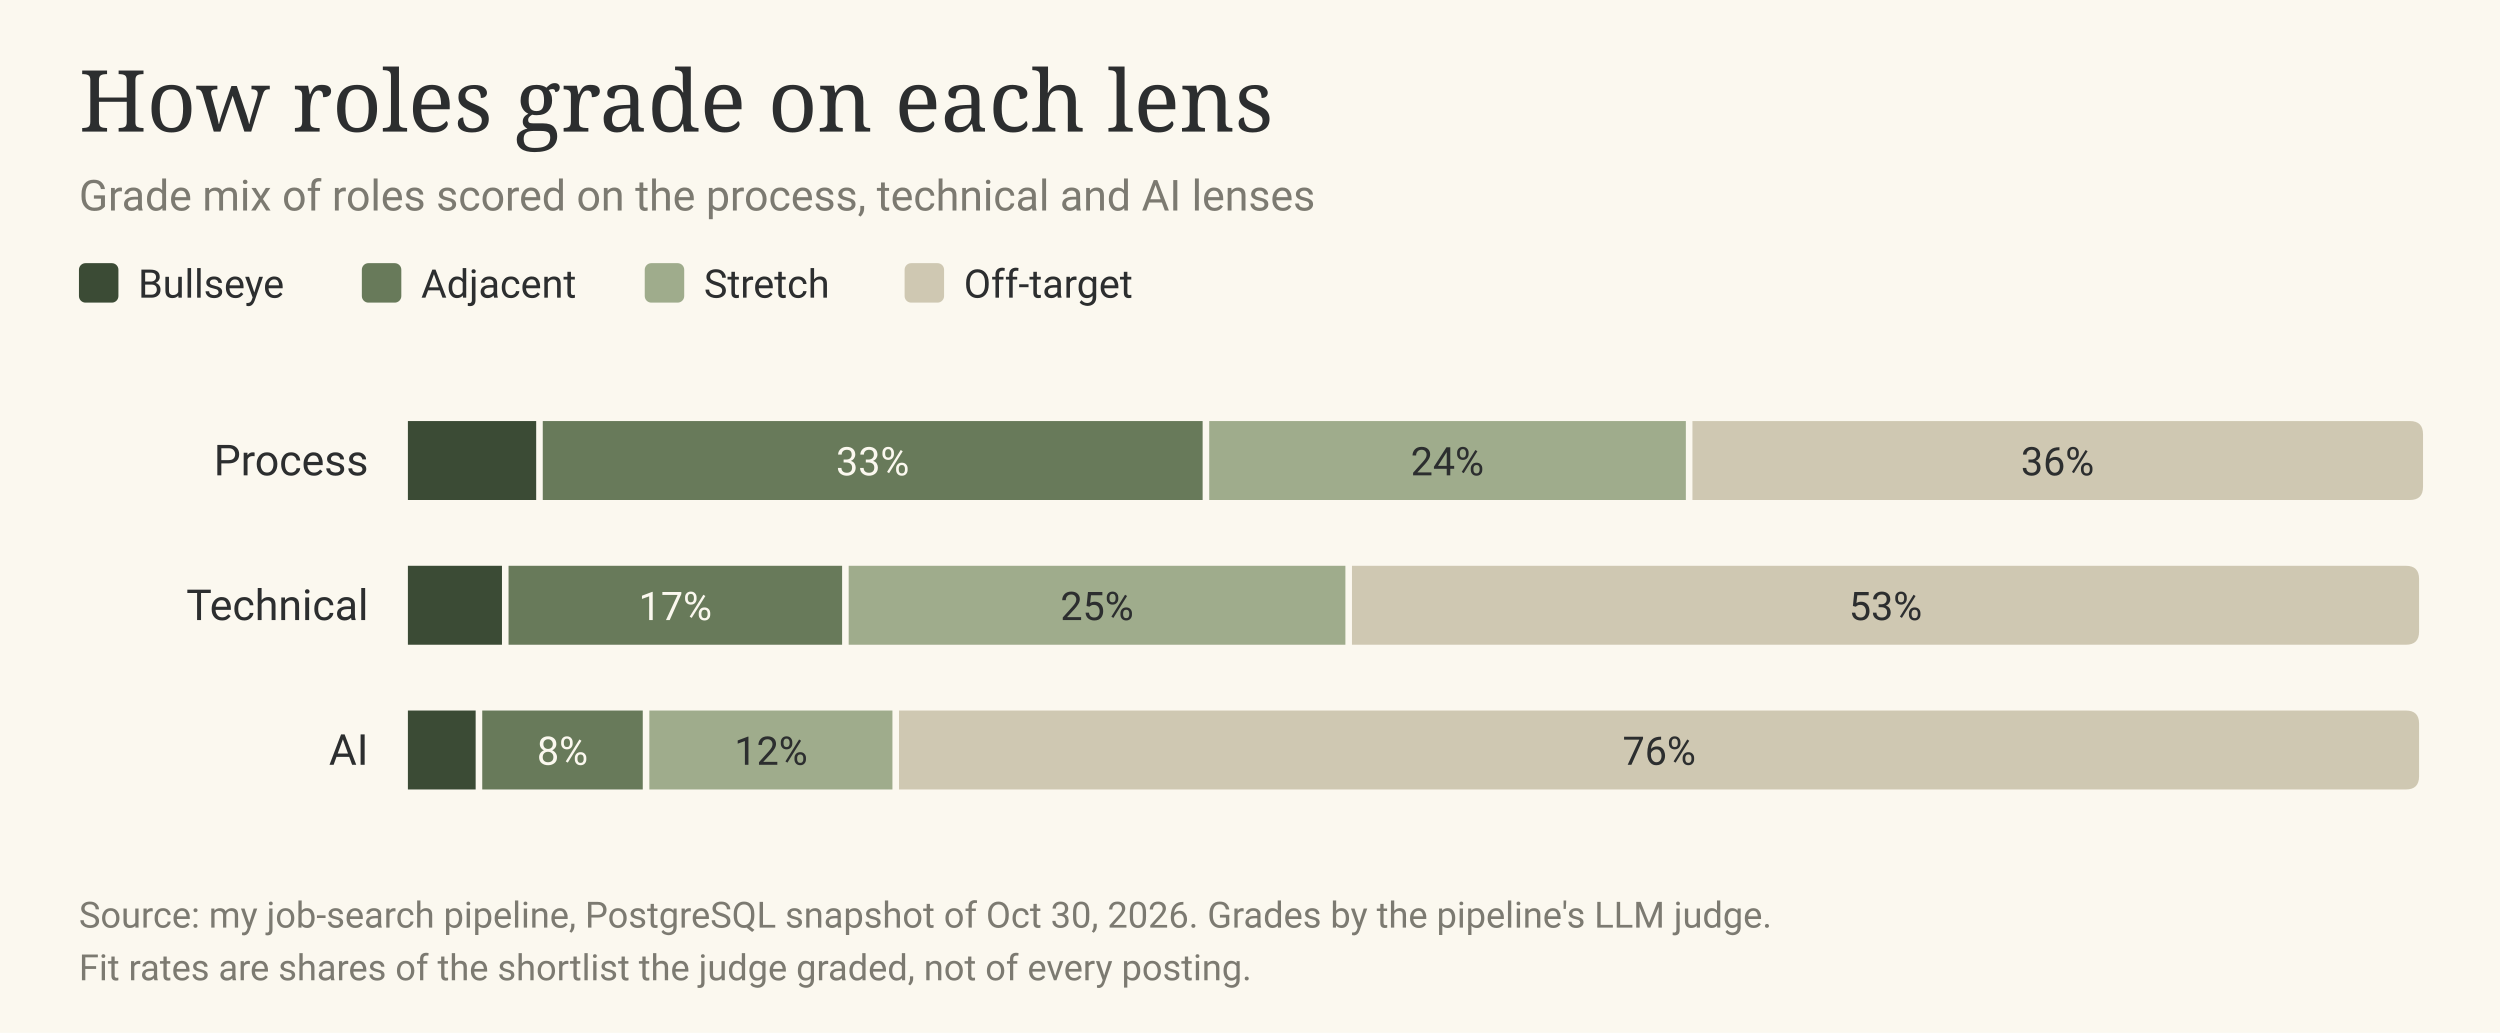
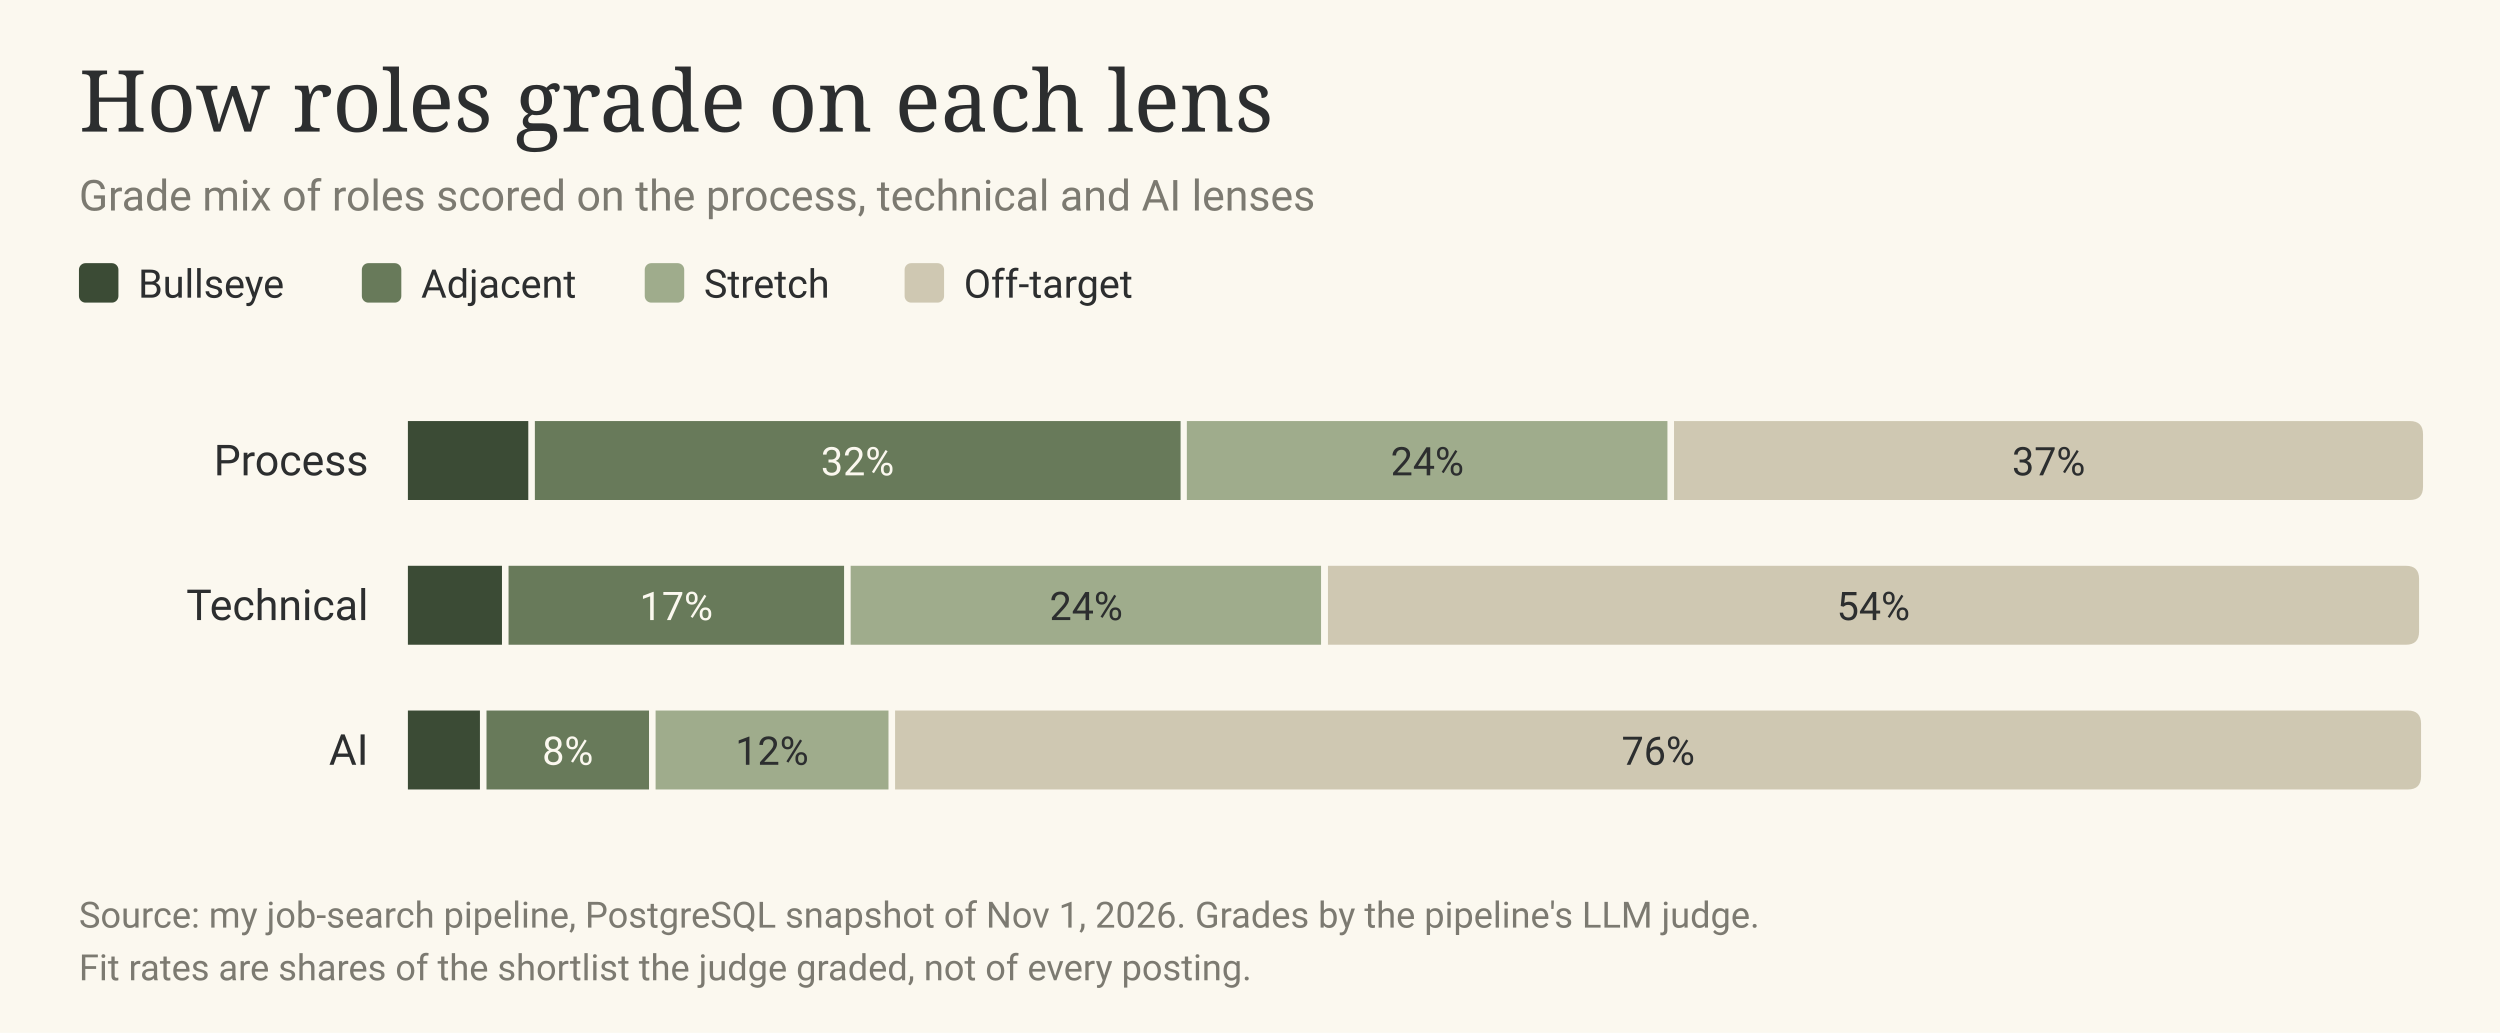
<svg xmlns="http://www.w3.org/2000/svg" viewBox="0 0 760 314" width="760" height="314" role="img" aria-labelledby="t d">
  <rect width="760" height="314" fill="#fbf8ef" />
  <text x="24" y="40" font-family="'Instrument Serif', 'Iowan Old Style', Georgia, serif" font-size="26" fill="#2c2e2f">How roles grade on each lens</text>
  <text x="24" y="64" font-family="-apple-system, BlinkMacSystemFont, 'Segoe UI', Roboto, Inter, sans-serif" font-size="13" fill="#7c7a71">Grade mix of roles scored on the process, technical and AI lenses</text>
  <rect x="24" y="80" width="12" height="12" rx="2" fill="#3b4b35" />
  <text x="42" y="90.5" font-family="-apple-system, BlinkMacSystemFont, 'Segoe UI', Roboto, Inter, sans-serif" font-size="12" fill="#2c2e2f">Bullseye</text>
  <rect x="110" y="80" width="12" height="12" rx="2" fill="#687a5a" />
  <text x="128" y="90.5" font-family="-apple-system, BlinkMacSystemFont, 'Segoe UI', Roboto, Inter, sans-serif" font-size="12" fill="#2c2e2f">Adjacent</text>
  <rect x="196" y="80" width="12" height="12" rx="2" fill="#9fac8c" />
  <text x="214" y="90.5" font-family="-apple-system, BlinkMacSystemFont, 'Segoe UI', Roboto, Inter, sans-serif" font-size="12" fill="#2c2e2f">Stretch</text>
  <rect x="275" y="80" width="12" height="12" rx="2" fill="#cfc8b2" />
  <text x="293" y="90.5" font-family="-apple-system, BlinkMacSystemFont, 'Segoe UI', Roboto, Inter, sans-serif" font-size="12" fill="#2c2e2f">Off-target</text>
  <text x="112" y="144.5" text-anchor="end" font-family="-apple-system, BlinkMacSystemFont, 'Segoe UI', Roboto, Inter, sans-serif" font-size="13" fill="#2c2e2f">Process</text>
  <g>
-     <rect x="124.0" y="128.0" width="39.0" height="24" fill="#3b4b35" />
+     <rect x="124.0" y="128.0" width="36.6" height="24" fill="#3b4b35" />
  </g>
  <g>
-     <rect x="165.0" y="128.0" width="200.6" height="24" fill="#687a5a" />
-     <text x="265.3" y="144.5" text-anchor="middle" font-family="-apple-system, BlinkMacSystemFont, 'Segoe UI', Roboto, Inter, sans-serif" font-size="12" fill="#fbf8ef">33%</text>
+     <rect x="162.6" y="128.0" width="196.3" height="24" fill="#687a5a" />
+     <text x="260.7" y="144.5" text-anchor="middle" font-family="-apple-system, BlinkMacSystemFont, 'Segoe UI', Roboto, Inter, sans-serif" font-size="12" fill="#fbf8ef">32%</text>
  </g>
  <g>
-     <rect x="367.6" y="128.0" width="144.9" height="24" fill="#9fac8c" />
-     <text x="440.0" y="144.5" text-anchor="middle" font-family="-apple-system, BlinkMacSystemFont, 'Segoe UI', Roboto, Inter, sans-serif" font-size="12" fill="#2c2e2f">24%</text>
+     <rect x="360.8" y="128.0" width="146.1" height="24" fill="#9fac8c" />
+     <text x="433.9" y="144.5" text-anchor="middle" font-family="-apple-system, BlinkMacSystemFont, 'Segoe UI', Roboto, Inter, sans-serif" font-size="12" fill="#2c2e2f">24%</text>
  </g>
  <g>
-     <path d="M514.5,128.0H732.6Q736.6,128.0 736.6,132.0V148.0Q736.6,152.0 732.6,152.0H514.5Z" fill="#cfc8b2" />
-     <text x="625.5" y="144.5" text-anchor="middle" font-family="-apple-system, BlinkMacSystemFont, 'Segoe UI', Roboto, Inter, sans-serif" font-size="12" fill="#2c2e2f">36%</text>
+     <path d="M508.9,128.0H732.6Q736.6,128.0 736.6,132.0V148.0Q736.6,152.0 732.6,152.0H508.9Z" fill="#cfc8b2" />
+     <text x="622.8" y="144.5" text-anchor="middle" font-family="-apple-system, BlinkMacSystemFont, 'Segoe UI', Roboto, Inter, sans-serif" font-size="12" fill="#2c2e2f">37%</text>
  </g>
  <text x="112" y="188.5" text-anchor="end" font-family="-apple-system, BlinkMacSystemFont, 'Segoe UI', Roboto, Inter, sans-serif" font-size="13" fill="#2c2e2f">Technical</text>
  <g>
    <rect x="124.0" y="172.0" width="28.6" height="24" fill="#3b4b35" />
  </g>
  <g>
-     <rect x="154.6" y="172.0" width="101.4" height="24" fill="#687a5a" />
-     <text x="205.3" y="188.5" text-anchor="middle" font-family="-apple-system, BlinkMacSystemFont, 'Segoe UI', Roboto, Inter, sans-serif" font-size="12" fill="#fbf8ef">17%</text>
+     <rect x="154.6" y="172.0" width="102.0" height="24" fill="#687a5a" />
+     <text x="205.6" y="188.5" text-anchor="middle" font-family="-apple-system, BlinkMacSystemFont, 'Segoe UI', Roboto, Inter, sans-serif" font-size="12" fill="#fbf8ef">17%</text>
  </g>
  <g>
-     <rect x="258.0" y="172.0" width="151.0" height="24" fill="#9fac8c" />
-     <text x="333.5" y="188.5" text-anchor="middle" font-family="-apple-system, BlinkMacSystemFont, 'Segoe UI', Roboto, Inter, sans-serif" font-size="12" fill="#2c2e2f">25%</text>
+     <rect x="258.6" y="172.0" width="143.0" height="24" fill="#9fac8c" />
+     <text x="330.2" y="188.5" text-anchor="middle" font-family="-apple-system, BlinkMacSystemFont, 'Segoe UI', Roboto, Inter, sans-serif" font-size="12" fill="#2c2e2f">24%</text>
  </g>
  <g>
-     <path d="M411.0,172.0H731.4Q735.4,172.0 735.4,176.0V192.0Q735.4,196.0 731.4,196.0H411.0Z" fill="#cfc8b2" />
-     <text x="573.2" y="188.5" text-anchor="middle" font-family="-apple-system, BlinkMacSystemFont, 'Segoe UI', Roboto, Inter, sans-serif" font-size="12" fill="#2c2e2f">53%</text>
+     <path d="M403.7,172.0H731.4Q735.4,172.0 735.4,176.0V192.0Q735.4,196.0 731.4,196.0H403.7Z" fill="#cfc8b2" />
+     <text x="569.5" y="188.5" text-anchor="middle" font-family="-apple-system, BlinkMacSystemFont, 'Segoe UI', Roboto, Inter, sans-serif" font-size="12" fill="#2c2e2f">54%</text>
  </g>
  <text x="112" y="232.5" text-anchor="end" font-family="-apple-system, BlinkMacSystemFont, 'Segoe UI', Roboto, Inter, sans-serif" font-size="13" fill="#2c2e2f">AI</text>
  <g>
-     <rect x="124.0" y="216.0" width="20.6" height="24" fill="#3b4b35" />
+     <rect x="124.0" y="216.0" width="21.9" height="24" fill="#3b4b35" />
  </g>
  <g>
-     <rect x="146.6" y="216.0" width="48.8" height="24" fill="#687a5a" />
-     <text x="171.0" y="232.5" text-anchor="middle" font-family="-apple-system, BlinkMacSystemFont, 'Segoe UI', Roboto, Inter, sans-serif" font-size="12" fill="#fbf8ef">8%</text>
+     <rect x="147.9" y="216.0" width="49.4" height="24" fill="#687a5a" />
+     <text x="172.6" y="232.5" text-anchor="middle" font-family="-apple-system, BlinkMacSystemFont, 'Segoe UI', Roboto, Inter, sans-serif" font-size="12" fill="#fbf8ef">8%</text>
  </g>
  <g>
-     <rect x="197.4" y="216.0" width="73.9" height="24" fill="#9fac8c" />
-     <text x="234.4" y="232.5" text-anchor="middle" font-family="-apple-system, BlinkMacSystemFont, 'Segoe UI', Roboto, Inter, sans-serif" font-size="12" fill="#2c2e2f">12%</text>
+     <rect x="199.3" y="216.0" width="70.8" height="24" fill="#9fac8c" />
+     <text x="234.7" y="232.5" text-anchor="middle" font-family="-apple-system, BlinkMacSystemFont, 'Segoe UI', Roboto, Inter, sans-serif" font-size="12" fill="#2c2e2f">12%</text>
  </g>
  <g>
-     <path d="M273.3,216.0H731.4Q735.4,216.0 735.4,220.0V236.0Q735.4,240.0 731.4,240.0H273.3Z" fill="#cfc8b2" />
-     <text x="504.4" y="232.5" text-anchor="middle" font-family="-apple-system, BlinkMacSystemFont, 'Segoe UI', Roboto, Inter, sans-serif" font-size="12" fill="#2c2e2f">76%</text>
+     <path d="M272.1,216.0H732.0Q736.0,216.0 736.0,220.0V236.0Q736.0,240.0 732.0,240.0H272.1Z" fill="#cfc8b2" />
+     <text x="504.1" y="232.5" text-anchor="middle" font-family="-apple-system, BlinkMacSystemFont, 'Segoe UI', Roboto, Inter, sans-serif" font-size="12" fill="#2c2e2f">76%</text>
  </g>
-   <text x="24" y="282" font-family="-apple-system, BlinkMacSystemFont, 'Segoe UI', Roboto, Inter, sans-serif" font-size="11" fill="#7c7a71">Source: my job-search pipeline, PostgreSQL snapshot of Oct 30, 2026. Grades by the pipeline's LLM judge.</text>
+   <text x="24" y="282" font-family="-apple-system, BlinkMacSystemFont, 'Segoe UI', Roboto, Inter, sans-serif" font-size="11" fill="#7c7a71">Source: my job-search pipeline, PostgreSQL snapshot of Nov 1, 2026. Grades by the pipeline's LLM judge.</text>
  <text x="24" y="298" font-family="-apple-system, BlinkMacSystemFont, 'Segoe UI', Roboto, Inter, sans-serif" font-size="11" fill="#7c7a71">Fit rates are shares of the shortlist the judge graded, not of every posting.</text>
</svg>
